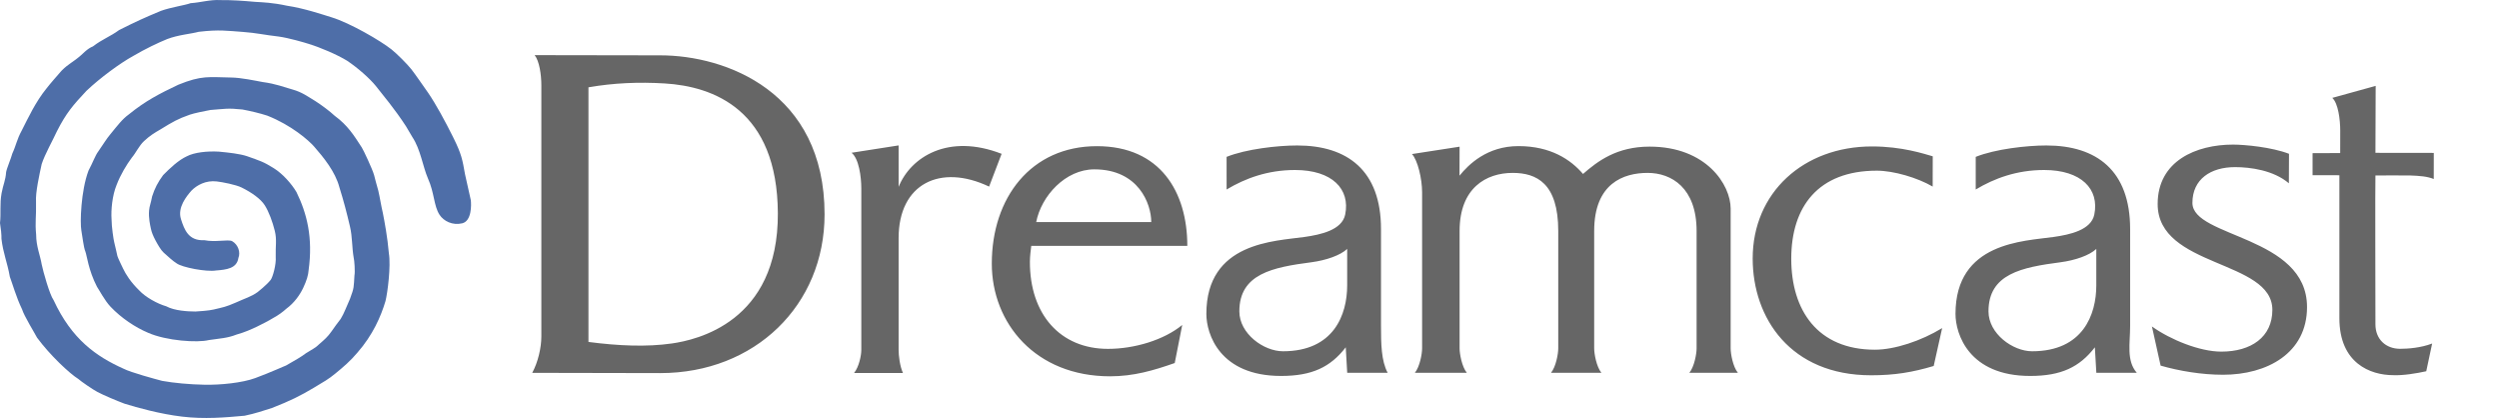
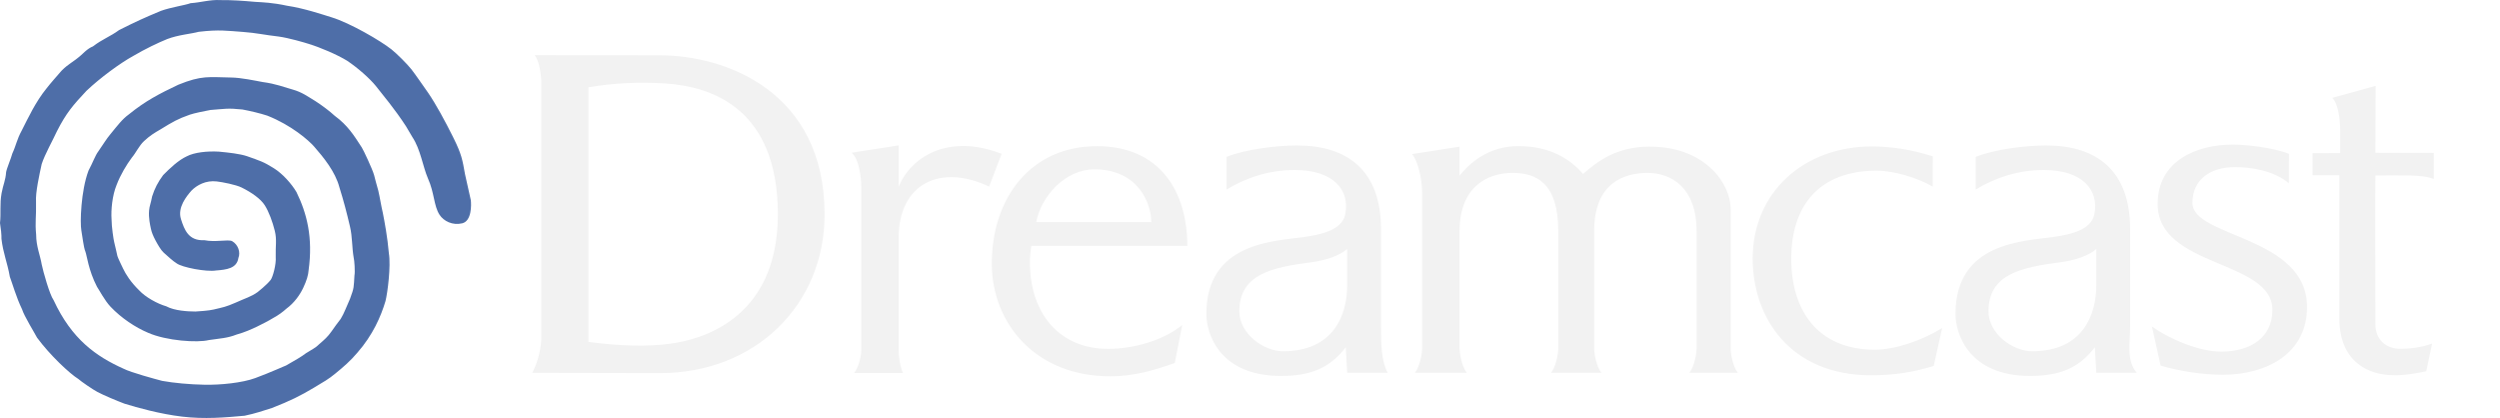
<svg xmlns="http://www.w3.org/2000/svg" version="1.2" width="566.93" height="94.787" xml:space="preserve">
-   <g fill="#666">
-     <path d="M122.813 19.344c0-2.409-.458-5.529-1.522-6.841 6.973 0 22.039.046 28.497.046 14.859 0 37.277 8.247 37.277 36.052 0 20.635-15.826 36.008-37.277 36.008-4.705 0-22.67-.058-29.044-.058 1.306-2.411 2.069-5.685 2.069-8.269zM133.5 77.543c6.858.892 13.189 1.165 18.917.347 5.542-.793 24.165-4.805 24.049-29.529-.109-23.431-14.581-28.788-25.731-29.443-5.819-.343-11.436-.123-17.236.881zM193.187 34.642l10.676-1.667v9.4c2.738-6.767 11.259-12.205 23.366-7.493l-2.838 7.433c-11.082-5.26-20.528-.646-20.528 11.661V79.37c0 1.209.264 3.648.985 5.213h-11.089c1.12-1.381 1.64-4.004 1.64-5.213V42.74c-.003-2.657-.545-6.77-2.212-8.098zM530.719 39.738v32.434c0 10.183 7.019 12.905 12.219 12.905 2.197.107 5.313-.406 7.488-.889l1.338-6.285c-2.535.97-5.481 1.197-7.25 1.197-3.26 0-5.617-2.164-5.617-5.549 0-3.037-.077-32.809 0-33.761h-.034c.432 0 7.196-.024 7.879 0 2.217.078 3.92.213 5.387.803l.008-5.919-13.239-.017.053-15.181-9.838 2.719c1.356 1.269 1.797 4.982 1.797 7.431l-.008 5.083c-.441 0-5.438.025-6.265.025v5.001l6.082.003zM488.193 74.036c4.229 3.021 10.866 5.703 15.733 5.703 6.752 0 11.588-3.285 11.588-9.469 0-11.414-26.022-9.522-26.022-24.004 0-9.792 8.756-13.476 17.1-13.476 2.683 0 8.806.582 12.697 2.088l-.031 6.688c-3.459-2.955-8.735-3.669-12.213-3.669-5.521 0-9.668 2.74-9.668 8.112 0 7.887 26.002 7.43 26.002 23.621 0 10.471-9.07 15.354-19.055 15.354-4.865 0-9.939-.862-14.16-2.071zM331.107 39.839c0-.592.021-5.895.021-6.574l-10.809 1.671c1.303 1.365 2.303 5.623 2.303 8.667v35.414c0 1.209-.519 4.143-1.641 5.521h11.784c-1.118-1.381-1.637-4.313-1.637-5.521V52.372c0-9.75 6.031-13.164 12.035-13.164 5.434 0 10.344 2.352 10.344 13.164v26.646c0 1.209-.52 4.142-1.637 5.521h11.428c-1.123-1.381-1.637-4.313-1.637-5.521V52.372c0-10.811 6.678-13.164 12.123-13.164 5.43 0 11.111 3.411 11.111 13.164v26.646c0 1.209-.515 4.142-1.642 5.521h11.008c-1.127-1.381-1.639-4.313-1.639-5.521V47.312c0-5.404-5.516-14.063-18.391-14.063-7.492 0-11.818 3.333-15.103 6.2-2.793-3.26-7.34-6.317-14.647-6.317-7.116-.003-11.319 4.17-13.374 6.707zM305.621 56.453c-1.543 1.453-4.773 2.579-8.107 3.019-8.762 1.147-16.352 2.604-16.352 11.137 0 5.063 5.52 9.048 9.891 9.048 11.578 0 14.57-8.353 14.57-14.935v-8.269ZM278.269 35.57c4.419-1.771 11.549-2.583 16.021-2.583 11.42 0 19.008 5.705 19.008 18.95v21.972c0 4.069.062 7.924 1.512 10.631h-9.178l-.332-5.78c-3.473 4.487-7.627 6.495-14.676 6.495-13.91 0-16.946-9.503-16.946-14.069 0-16.297 15.512-16.485 22.249-17.447 3.728-.526 8.521-1.58 9.244-5.074 1.188-5.78-2.942-10.114-11.385-10.114-6.197 0-11.273 1.885-15.514 4.422zm197.303 20.883c-1.541 1.453-4.773 2.579-8.109 3.019-8.76 1.147-16.348 2.604-16.348 11.137 0 5.063 5.516 9.048 9.887 9.048 11.576 0 14.57-8.353 14.57-14.935zM448.223 35.57c4.418-1.771 11.556-2.583 16.023-2.583 11.414 0 19.002 5.705 19.002 18.95v21.972c0 4.069-.887 7.841 1.508 10.631h-9.176l-.334-5.78c-3.478 4.487-7.625 6.495-14.674 6.495-13.902 0-16.943-9.503-16.943-14.069 0-16.297 15.512-16.485 22.246-17.447 3.729-.526 8.527-1.58 9.242-5.074 1.19-5.78-2.941-10.114-11.385-10.114-6.195 0-11.271 1.885-15.513 4.422v-7.4zM438.451 42.308c-3.443-2.012-8.879-3.605-12.67-3.605-13.312 0-19.412 8.185-19.412 19.976 0 11.68 5.965 20.625 18.983 20.625 4.462 0 10.535-2.006 15.25-4.902l-1.918 8.593c-4.799 1.428-8.842 2.108-14.194 2.108-18.295 0-26.871-12.977-26.871-26.479 0-14.921 11.504-25.417 27.072-25.417 6.805 0 11.771 1.668 13.776 2.238zM233.646 59.304c.008-1.234.172-2.41.31-3.55h35.401c0-12.169-6.087-22.608-20.505-22.608-14.965 0-23.85 11.703-23.85 26.63 0 13.498 9.891 25.56 26.832 25.56 5.356 0 9.834-1.319 14.669-3.012l1.701-8.63c-4.135 3.404-10.817 5.418-16.849 5.418-10.841 0-17.756-7.849-17.709-19.808zm1.431-8.948c1.149-5.92 6.628-11.952 13.184-11.952 10.018 0 12.917 7.817 12.917 11.952-.002 0-26.101.019-26.101 0z" />
+   <g style="fill:#f2f2f2" fill="#666">
+     <path d="M122.813 19.344c0-2.409-.458-5.529-1.522-6.841 6.973 0 22.039.046 28.497.046 14.859 0 37.277 8.247 37.277 36.052 0 20.635-15.826 36.008-37.277 36.008-4.705 0-22.67-.058-29.044-.058 1.306-2.411 2.069-5.685 2.069-8.269zM133.5 77.543c6.858.892 13.189 1.165 18.917.347 5.542-.793 24.165-4.805 24.049-29.529-.109-23.431-14.581-28.788-25.731-29.443-5.819-.343-11.436-.123-17.236.881zM193.187 34.642l10.676-1.667v9.4c2.738-6.767 11.259-12.205 23.366-7.493l-2.838 7.433c-11.082-5.26-20.528-.646-20.528 11.661V79.37c0 1.209.264 3.648.985 5.213h-11.089c1.12-1.381 1.64-4.004 1.64-5.213V42.74c-.003-2.657-.545-6.77-2.212-8.098zM530.719 39.738v32.434c0 10.183 7.019 12.905 12.219 12.905 2.197.107 5.313-.406 7.488-.889l1.338-6.285c-2.535.97-5.481 1.197-7.25 1.197-3.26 0-5.617-2.164-5.617-5.549 0-3.037-.077-32.809 0-33.761h-.034c.432 0 7.196-.024 7.879 0 2.217.078 3.92.213 5.387.803l.008-5.919-13.239-.017.053-15.181-9.838 2.719c1.356 1.269 1.797 4.982 1.797 7.431l-.008 5.083c-.441 0-5.438.025-6.265.025v5.001l6.082.003zM488.193 74.036c4.229 3.021 10.866 5.703 15.733 5.703 6.752 0 11.588-3.285 11.588-9.469 0-11.414-26.022-9.522-26.022-24.004 0-9.792 8.756-13.476 17.1-13.476 2.683 0 8.806.582 12.697 2.088l-.031 6.688c-3.459-2.955-8.735-3.669-12.213-3.669-5.521 0-9.668 2.74-9.668 8.112 0 7.887 26.002 7.43 26.002 23.621 0 10.471-9.07 15.354-19.055 15.354-4.865 0-9.939-.862-14.16-2.071zM331.107 39.839c0-.592.021-5.895.021-6.574l-10.809 1.671c1.303 1.365 2.303 5.623 2.303 8.667v35.414c0 1.209-.519 4.143-1.641 5.521h11.784c-1.118-1.381-1.637-4.313-1.637-5.521V52.372c0-9.75 6.031-13.164 12.035-13.164 5.434 0 10.344 2.352 10.344 13.164v26.646c0 1.209-.52 4.142-1.637 5.521h11.428c-1.123-1.381-1.637-4.313-1.637-5.521V52.372c0-10.811 6.678-13.164 12.123-13.164 5.43 0 11.111 3.411 11.111 13.164v26.646c0 1.209-.515 4.142-1.642 5.521h11.008c-1.127-1.381-1.639-4.313-1.639-5.521V47.312c0-5.404-5.516-14.063-18.391-14.063-7.492 0-11.818 3.333-15.103 6.2-2.793-3.26-7.34-6.317-14.647-6.317-7.116-.003-11.319 4.17-13.374 6.707zM305.621 56.453c-1.543 1.453-4.773 2.579-8.107 3.019-8.762 1.147-16.352 2.604-16.352 11.137 0 5.063 5.52 9.048 9.891 9.048 11.578 0 14.57-8.353 14.57-14.935v-8.269ZM278.269 35.57c4.419-1.771 11.549-2.583 16.021-2.583 11.42 0 19.008 5.705 19.008 18.95v21.972c0 4.069.062 7.924 1.512 10.631h-9.178l-.332-5.78c-3.473 4.487-7.627 6.495-14.676 6.495-13.91 0-16.946-9.503-16.946-14.069 0-16.297 15.512-16.485 22.249-17.447 3.728-.526 8.521-1.58 9.244-5.074 1.188-5.78-2.942-10.114-11.385-10.114-6.197 0-11.273 1.885-15.514 4.422zm197.303 20.883c-1.541 1.453-4.773 2.579-8.109 3.019-8.76 1.147-16.348 2.604-16.348 11.137 0 5.063 5.516 9.048 9.887 9.048 11.576 0 14.57-8.353 14.57-14.935zM448.223 35.57c4.418-1.771 11.556-2.583 16.023-2.583 11.414 0 19.002 5.705 19.002 18.95v21.972c0 4.069-.887 7.841 1.508 10.631h-9.176l-.334-5.78c-3.478 4.487-7.625 6.495-14.674 6.495-13.902 0-16.943-9.503-16.943-14.069 0-16.297 15.512-16.485 22.246-17.447 3.729-.526 8.527-1.58 9.242-5.074 1.19-5.78-2.941-10.114-11.385-10.114-6.195 0-11.271 1.885-15.513 4.422v-7.4zM438.451 42.308c-3.443-2.012-8.879-3.605-12.67-3.605-13.312 0-19.412 8.185-19.412 19.976 0 11.68 5.965 20.625 18.983 20.625 4.462 0 10.535-2.006 15.25-4.902l-1.918 8.593c-4.799 1.428-8.842 2.108-14.194 2.108-18.295 0-26.871-12.977-26.871-26.479 0-14.921 11.504-25.417 27.072-25.417 6.805 0 11.771 1.668 13.776 2.238zM233.646 59.304c.008-1.234.172-2.41.31-3.55h35.401c0-12.169-6.087-22.608-20.505-22.608-14.965 0-23.85 11.703-23.85 26.63 0 13.498 9.891 25.56 26.832 25.56 5.356 0 9.834-1.319 14.669-3.012l1.701-8.63c-4.135 3.404-10.817 5.418-16.849 5.418-10.841 0-17.756-7.849-17.709-19.808zm1.431-8.948c1.149-5.92 6.628-11.952 13.184-11.952 10.018 0 12.917 7.817 12.917 11.952-.002 0-26.101.019-26.101 0z" style="fill:#f2f2f2" />
  </g>
-   <path fill="#CF3311" d="M65.058 1.288c3.969.596 8.026 1.984 10.141 2.63C79.46 5.22 86.376 9.269 88.82 11.209c1.157.918 3.585 3.323 4.528 4.533.917 1.179 2.667 3.733 3.783 5.308 1.781 2.597 3.874 6.466 5.648 10.025 1.984 3.978 2.12 5.13 2.721 8.455l1.311 5.862c.123 1.014.227 4.731-1.957 5.251-2.181.521-4.199-.483-5.15-1.955-1.316-2.036-1.133-4.926-2.623-8.234-1.161-2.674-1.666-6.561-3.521-9.355l-1.453-2.458c-2.573-3.96-5.253-7.103-6.851-9.153-1.411-1.723-4.04-4.064-6.531-5.729-2.306-1.398-6.032-2.993-8.719-3.813-.856-.279-4.524-1.357-6.8-1.66-3.093-.347-5.126-.836-8.063-1.043-3.63-.256-5.367-.578-10.074-.028-1.783.484-4.605.676-7.147 1.647-2.053.837-4.906 2.189-7.703 3.832-3.012 1.651-7.578 5.026-10.609 7.907-3.054 3.263-4.582 5.014-6.687 9.15-.931 2.046-2.736 5.213-3.464 7.447-.497 2.269-1.443 6.5-1.286 8.556.073 3.681-.25 4.44.027 7.45.01 2.71.899 4.588 1.27 6.806.315 1.53 1.787 6.828 2.694 8.062 4.129 8.9 9.675 12.755 15.856 15.537 1.742.888 7.191 2.346 8.767 2.763 2.69.485 6.227.81 9.633.875 3.583.069 8.522-.414 11.517-1.519 3.244-1.193 6.997-2.891 6.953-2.84 1.504-.832 3.802-2.187 4.516-2.781 1.383-.885 2.217-1.228 3.034-2.08 1.184-1.033 1.898-1.629 2.794-2.91a61.17 61.17 0 0 1 2.059-2.805c.83-1.36 1.307-2.793 2.116-4.564.968-2.623.818-2.496 1.003-5.277.175-.807-.02-3.519-.164-3.979-.437-2.502-.283-4.709-.856-7.139-.771-3.287-1.417-5.747-2.402-8.899-.929-3.549-3.656-6.838-5.702-9.188-1.268-1.457-5.201-4.895-10.658-7.043-1.538-.517-4.05-1.103-5.647-1.395-3.41-.356-3.965-.127-7.229.111-1.124.196-3.731.729-4.692 1.066-2.804.985-3.835 1.611-6.702 3.366-1.334.775-2.34 1.368-3.705 2.646-1.089 1.008-1.868 2.72-2.748 3.725-1.209 1.644-2.554 3.836-3.456 6.201-.978 2.353-1.293 5.664-1.143 7.795 0 1.621.441 4.598.616 5.246.176.65.616 2.67.71 3.076.097.405 1.145 2.541 1.292 2.853.593 1.261 1.726 3.069 3.633 4.919 1.411 1.54 4.133 3.05 6.174 3.635 1.828 1.006 4.912 1.174 6.62 1.178.839-.053 2.984-.184 4.103-.451 2.271-.545 2.688-.56 5.028-1.575 2.1-.974 3.523-1.325 4.986-2.403 0 0 2.007-1.572 2.919-2.724.481-.604 1.306-3.5 1.161-5.293-.069-2.453.289-3.845-.214-5.863-.5-2.019-1.354-4.358-2.281-5.8-.939-1.46-2.956-2.882-5.251-4.017-1.288-.636-4.333-1.224-5.627-1.376-2.453-.292-4.506.823-5.753 2.097-1.082 1.236-3.22 3.803-2.369 6.457.771 2.4 1.703 4.959 5.304 4.77 2.473.516 5.33-.229 6.283.207 1.413.803 1.955 2.573 1.443 3.811-.359 2.383-2.643 2.668-5.076 2.852-2.18.365-7.715-.702-8.93-1.613-.816-.484-2.067-1.647-2.946-2.435-.633-.568-1.346-1.828-1.837-2.734-.598-1.114-.903-1.933-1.057-2.657-.185-.86-.562-2.506-.419-4.149.099-1.108.394-1.582.688-3.203.589-1.84 1.32-3.239 2.498-4.834 1.532-1.556 3.479-3.408 5.38-4.269 1.676-.886 4.613-1.211 7.268-1.056 2.156.206 4.702.469 6.389 1.033 2.884 1.03 3.708 1.236 6.077 2.73 1.999 1.237 4.012 3.516 5.136 5.402 2.39 4.89 3.76 10.328 2.764 17.653-.081 1.236-.466 2.443-1.237 4.084-.714 1.511-1.96 3.35-3.838 4.732-.754.699-1.946 1.561-2.915 2.063-1.375.834-2.299 1.269-3.733 1.989-1.26.594-2.73 1.27-4.646 1.802-2.076.821-3.67.854-6.281 1.243-2.568.646-9.602.187-13.792-1.662-2.857-1.203-6.064-3.321-8.505-5.904-1.354-1.422-2.681-3.996-3.069-4.523-1.94-3.729-2.319-7.233-2.631-7.973-.422-1-.631-3.244-.916-4.779-.319-1.724-.122-8.941 1.617-13.573.981-1.845 1.555-3.49 2.217-4.353 1.193-1.696 1.769-2.755 2.782-3.957 1.528-1.852 2.64-3.364 4.127-4.431 3.793-3.083 6.959-4.711 11.245-6.746 5.324-2.168 6.923-1.72 11.964-1.639 2.267.02 5.566.733 7.189 1.027 3.012.401 4.738 1.127 6.773 1.695 2.178.608 3.436 1.58 5.226 2.659 1.47.949 3.202 2.251 4.345 3.308 2.927 2.146 4.337 4.401 6.131 7.171.327.464 2.455 5.002 2.794 6.266.158.633.638 2.449.949 3.511.396 1.685.591 3.176 1.036 5.078.396 1.957 1.072 5.652 1.364 9.107.495 2.965-.296 9.016-.76 10.871-1.035 3.463-2.85 7.69-6.428 11.762-1.519 1.804-3.135 3.199-5.003 4.717-1.427 1.189-2.653 1.886-4.861 3.202-2.996 1.788-5.276 2.931-9.477 4.573-1.71.549-3.866 1.271-6.188 1.75-4.499.408-9.123.805-14.169.206-5.047-.602-10.102-2.023-13.089-2.939-1.649-.618-4.841-1.955-6.178-2.68-.872-.44-3.793-2.438-4.288-2.918-2-1.237-6.479-5.449-9.371-9.375-.633-1.217-2.911-4.854-3.406-6.448-1.313-2.697-2.229-5.96-2.766-7.354C1.664 59.513.704 57.419.33 54.156c.042-.768-.154-2.577-.33-3.578.254-2.235-.086-4.339.358-6.773.39-2.053.904-2.91 1.028-4.766.121-.794 1.141-3.182 1.415-4.245.826-1.75 1.03-3.191 2.107-5.147 1.549-3.048 3.172-6.554 5.662-9.617.712-.95 2.729-3.228 3.416-4.017 1.625-1.625 2.578-1.881 4.421-3.51.19-.12 1.409-1.508 2.685-1.985 2.111-1.632 3.937-2.23 5.948-3.715 4.029-2.008 5.497-2.686 9.497-4.351 2.313-.825 5.534-1.28 6.694-1.73C45.44.585 47.682-.119 50.004.02c2.607-.024 5.234.162 7.855.4 1.766.102 4.072.188 7.199.868z" style="display:inline;fill:#4365a2;fill-opacity:.941" />
+   <path fill="#CF3311" d="M65.058 1.288c3.969.596 8.026 1.984 10.141 2.63C79.46 5.22 86.376 9.269 88.82 11.209c1.157.918 3.585 3.323 4.528 4.533.917 1.179 2.667 3.733 3.783 5.308 1.781 2.597 3.874 6.466 5.648 10.025 1.984 3.978 2.12 5.13 2.721 8.455l1.311 5.862c.123 1.014.227 4.731-1.957 5.251-2.181.521-4.199-.483-5.15-1.955-1.316-2.036-1.133-4.926-2.623-8.234-1.161-2.674-1.666-6.561-3.521-9.355l-1.453-2.458c-2.573-3.96-5.253-7.103-6.851-9.153-1.411-1.723-4.04-4.064-6.531-5.729-2.306-1.398-6.032-2.993-8.719-3.813-.856-.279-4.524-1.357-6.8-1.66-3.093-.347-5.126-.836-8.063-1.043-3.63-.256-5.367-.578-10.074-.028-1.783.484-4.605.676-7.147 1.647-2.053.837-4.906 2.189-7.703 3.832-3.012 1.651-7.578 5.026-10.609 7.907-3.054 3.263-4.582 5.014-6.687 9.15-.931 2.046-2.736 5.213-3.464 7.447-.497 2.269-1.443 6.5-1.286 8.556.073 3.681-.25 4.44.027 7.45.01 2.71.899 4.588 1.27 6.806.315 1.53 1.787 6.828 2.694 8.062 4.129 8.9 9.675 12.755 15.856 15.537 1.742.888 7.191 2.346 8.767 2.763 2.69.485 6.227.81 9.633.875 3.583.069 8.522-.414 11.517-1.519 3.244-1.193 6.997-2.891 6.953-2.84 1.504-.832 3.802-2.187 4.516-2.781 1.383-.885 2.217-1.228 3.034-2.08 1.184-1.033 1.898-1.629 2.794-2.91a61.17 61.17 0 0 1 2.059-2.805c.83-1.36 1.307-2.793 2.116-4.564.968-2.623.818-2.496 1.003-5.277.175-.807-.02-3.519-.164-3.979-.437-2.502-.283-4.709-.856-7.139-.771-3.287-1.417-5.747-2.402-8.899-.929-3.549-3.656-6.838-5.702-9.188-1.268-1.457-5.201-4.895-10.658-7.043-1.538-.517-4.05-1.103-5.647-1.395-3.41-.356-3.965-.127-7.229.111-1.124.196-3.731.729-4.692 1.066-2.804.985-3.835 1.611-6.702 3.366-1.334.775-2.34 1.368-3.705 2.646-1.089 1.008-1.868 2.72-2.748 3.725-1.209 1.644-2.554 3.836-3.456 6.201-.978 2.353-1.293 5.664-1.143 7.795 0 1.621.441 4.598.616 5.246.176.65.616 2.67.71 3.076.097.405 1.145 2.541 1.292 2.853.593 1.261 1.726 3.069 3.633 4.919 1.411 1.54 4.133 3.05 6.174 3.635 1.828 1.006 4.912 1.174 6.62 1.178.839-.053 2.984-.184 4.103-.451 2.271-.545 2.688-.56 5.028-1.575 2.1-.974 3.523-1.325 4.986-2.403 0 0 2.007-1.572 2.919-2.724.481-.604 1.306-3.5 1.161-5.293-.069-2.453.289-3.845-.214-5.863-.5-2.019-1.354-4.358-2.281-5.8-.939-1.46-2.956-2.882-5.251-4.017-1.288-.636-4.333-1.224-5.627-1.376-2.453-.292-4.506.823-5.753 2.097-1.082 1.236-3.22 3.803-2.369 6.457.771 2.4 1.703 4.959 5.304 4.77 2.473.516 5.33-.229 6.283.207 1.413.803 1.955 2.573 1.443 3.811-.359 2.383-2.643 2.668-5.076 2.852-2.18.365-7.715-.702-8.93-1.613-.816-.484-2.067-1.647-2.946-2.435-.633-.568-1.346-1.828-1.837-2.734-.598-1.114-.903-1.933-1.057-2.657-.185-.86-.562-2.506-.419-4.149.099-1.108.394-1.582.688-3.203.589-1.84 1.32-3.239 2.498-4.834 1.532-1.556 3.479-3.408 5.38-4.269 1.676-.886 4.613-1.211 7.268-1.056 2.156.206 4.702.469 6.389 1.033 2.884 1.03 3.708 1.236 6.077 2.73 1.999 1.237 4.012 3.516 5.136 5.402 2.39 4.89 3.76 10.328 2.764 17.653-.081 1.236-.466 2.443-1.237 4.084-.714 1.511-1.96 3.35-3.838 4.732-.754.699-1.946 1.561-2.915 2.063-1.375.834-2.299 1.269-3.733 1.989-1.26.594-2.73 1.27-4.646 1.802-2.076.821-3.67.854-6.281 1.243-2.568.646-9.602.187-13.792-1.662-2.857-1.203-6.064-3.321-8.505-5.904-1.354-1.422-2.681-3.996-3.069-4.523-1.94-3.729-2.319-7.233-2.631-7.973-.422-1-.631-3.244-.916-4.779-.319-1.724-.122-8.941 1.617-13.573.981-1.845 1.555-3.49 2.217-4.353 1.193-1.696 1.769-2.755 2.782-3.957 1.528-1.852 2.64-3.364 4.127-4.431 3.793-3.083 6.959-4.711 11.245-6.746 5.324-2.168 6.923-1.72 11.964-1.639 2.267.02 5.566.733 7.189 1.027 3.012.401 4.738 1.127 6.773 1.695 2.178.608 3.436 1.58 5.226 2.659 1.47.949 3.202 2.251 4.345 3.308 2.927 2.146 4.337 4.401 6.131 7.171.327.464 2.455 5.002 2.794 6.266.158.633.638 2.449.949 3.511.396 1.685.591 3.176 1.036 5.078.396 1.957 1.072 5.652 1.364 9.107.495 2.965-.296 9.016-.76 10.871-1.035 3.463-2.85 7.69-6.428 11.762-1.519 1.804-3.135 3.199-5.003 4.717-1.427 1.189-2.653 1.886-4.861 3.202-2.996 1.788-5.276 2.931-9.477 4.573-1.71.549-3.866 1.271-6.188 1.75-4.499.408-9.123.805-14.169.206-5.047-.602-10.102-2.023-13.089-2.939-1.649-.618-4.841-1.955-6.178-2.68-.872-.44-3.793-2.438-4.288-2.918-2-1.237-6.479-5.449-9.371-9.375-.633-1.217-2.911-4.854-3.406-6.448-1.313-2.697-2.229-5.96-2.766-7.354C1.664 59.513.704 57.419.33 54.156c.042-.768-.154-2.577-.33-3.578.254-2.235-.086-4.339.358-6.773.39-2.053.904-2.91 1.028-4.766.121-.794 1.141-3.182 1.415-4.245.826-1.75 1.03-3.191 2.107-5.147 1.549-3.048 3.172-6.554 5.662-9.617.712-.95 2.729-3.228 3.416-4.017 1.625-1.625 2.578-1.881 4.421-3.51.19-.12 1.409-1.508 2.685-1.985 2.111-1.632 3.937-2.23 5.948-3.715 4.029-2.008 5.497-2.686 9.497-4.351 2.313-.825 5.534-1.28 6.694-1.73C45.44.585 47.682-.119 50.004.02c2.607-.024 5.234.162 7.855.4 1.766.102 4.072.188 7.199.868z" style="fill:#4365a2;fill-opacity:.941" />
</svg>
